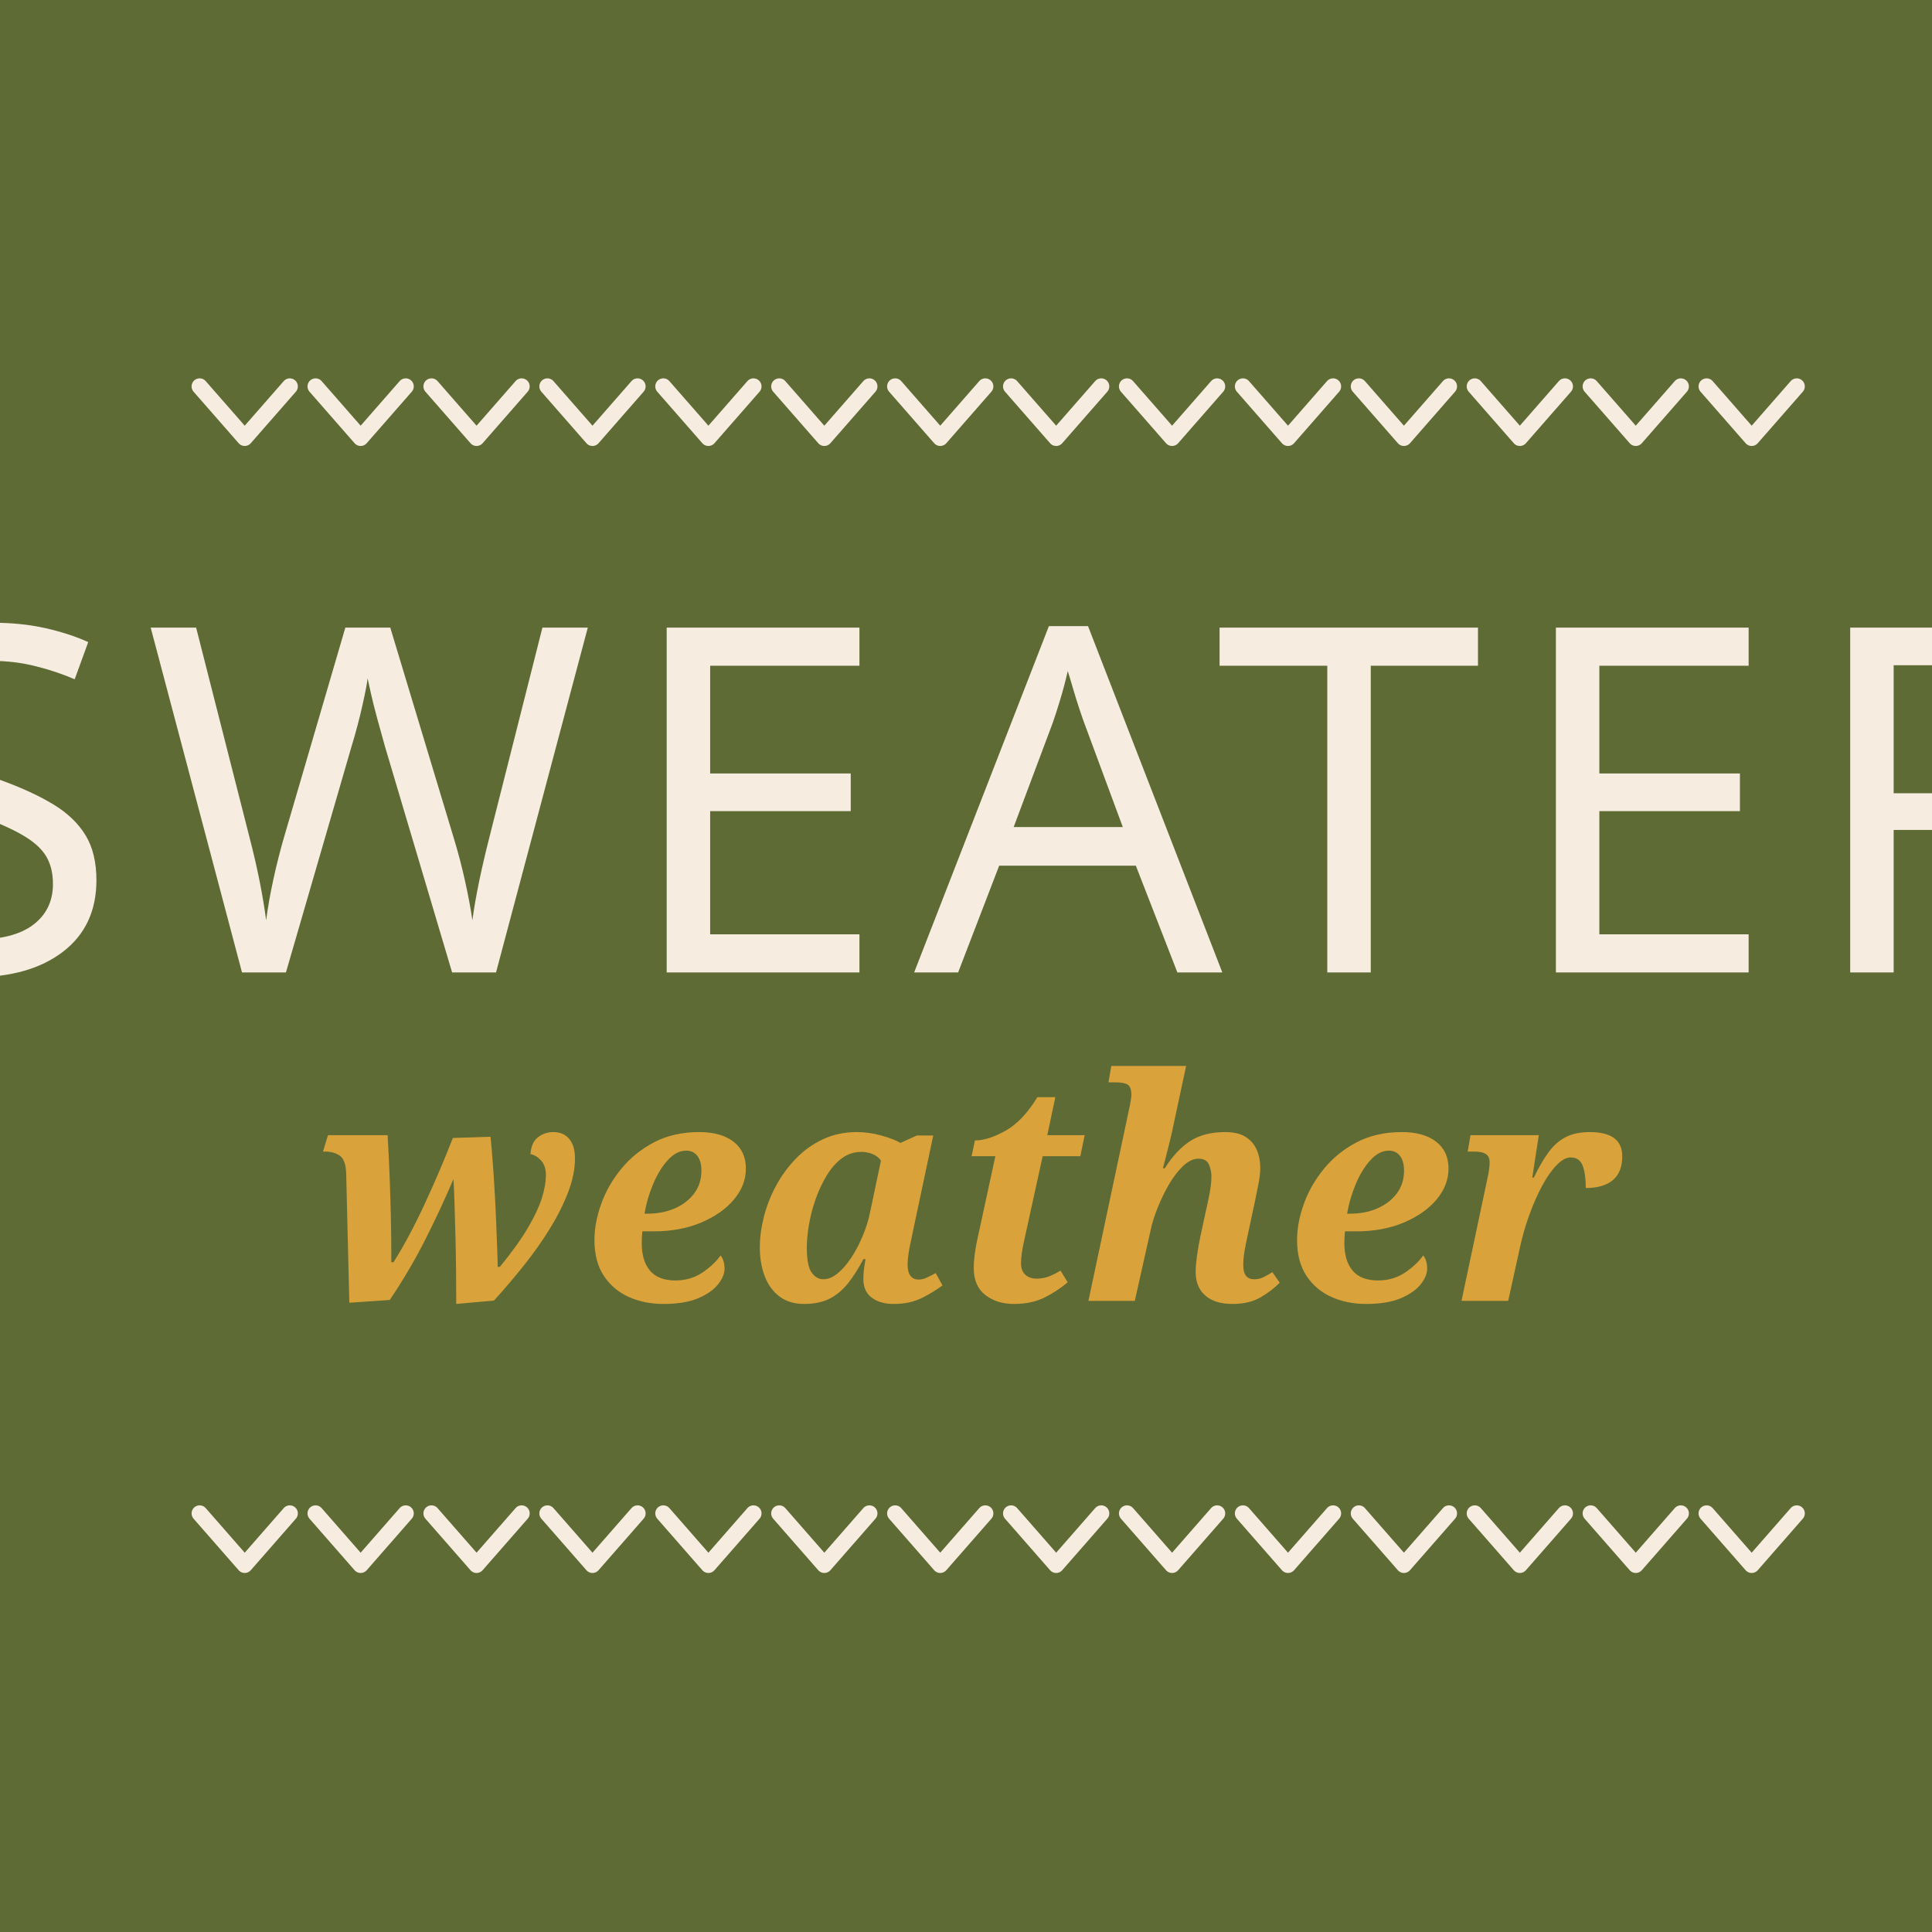
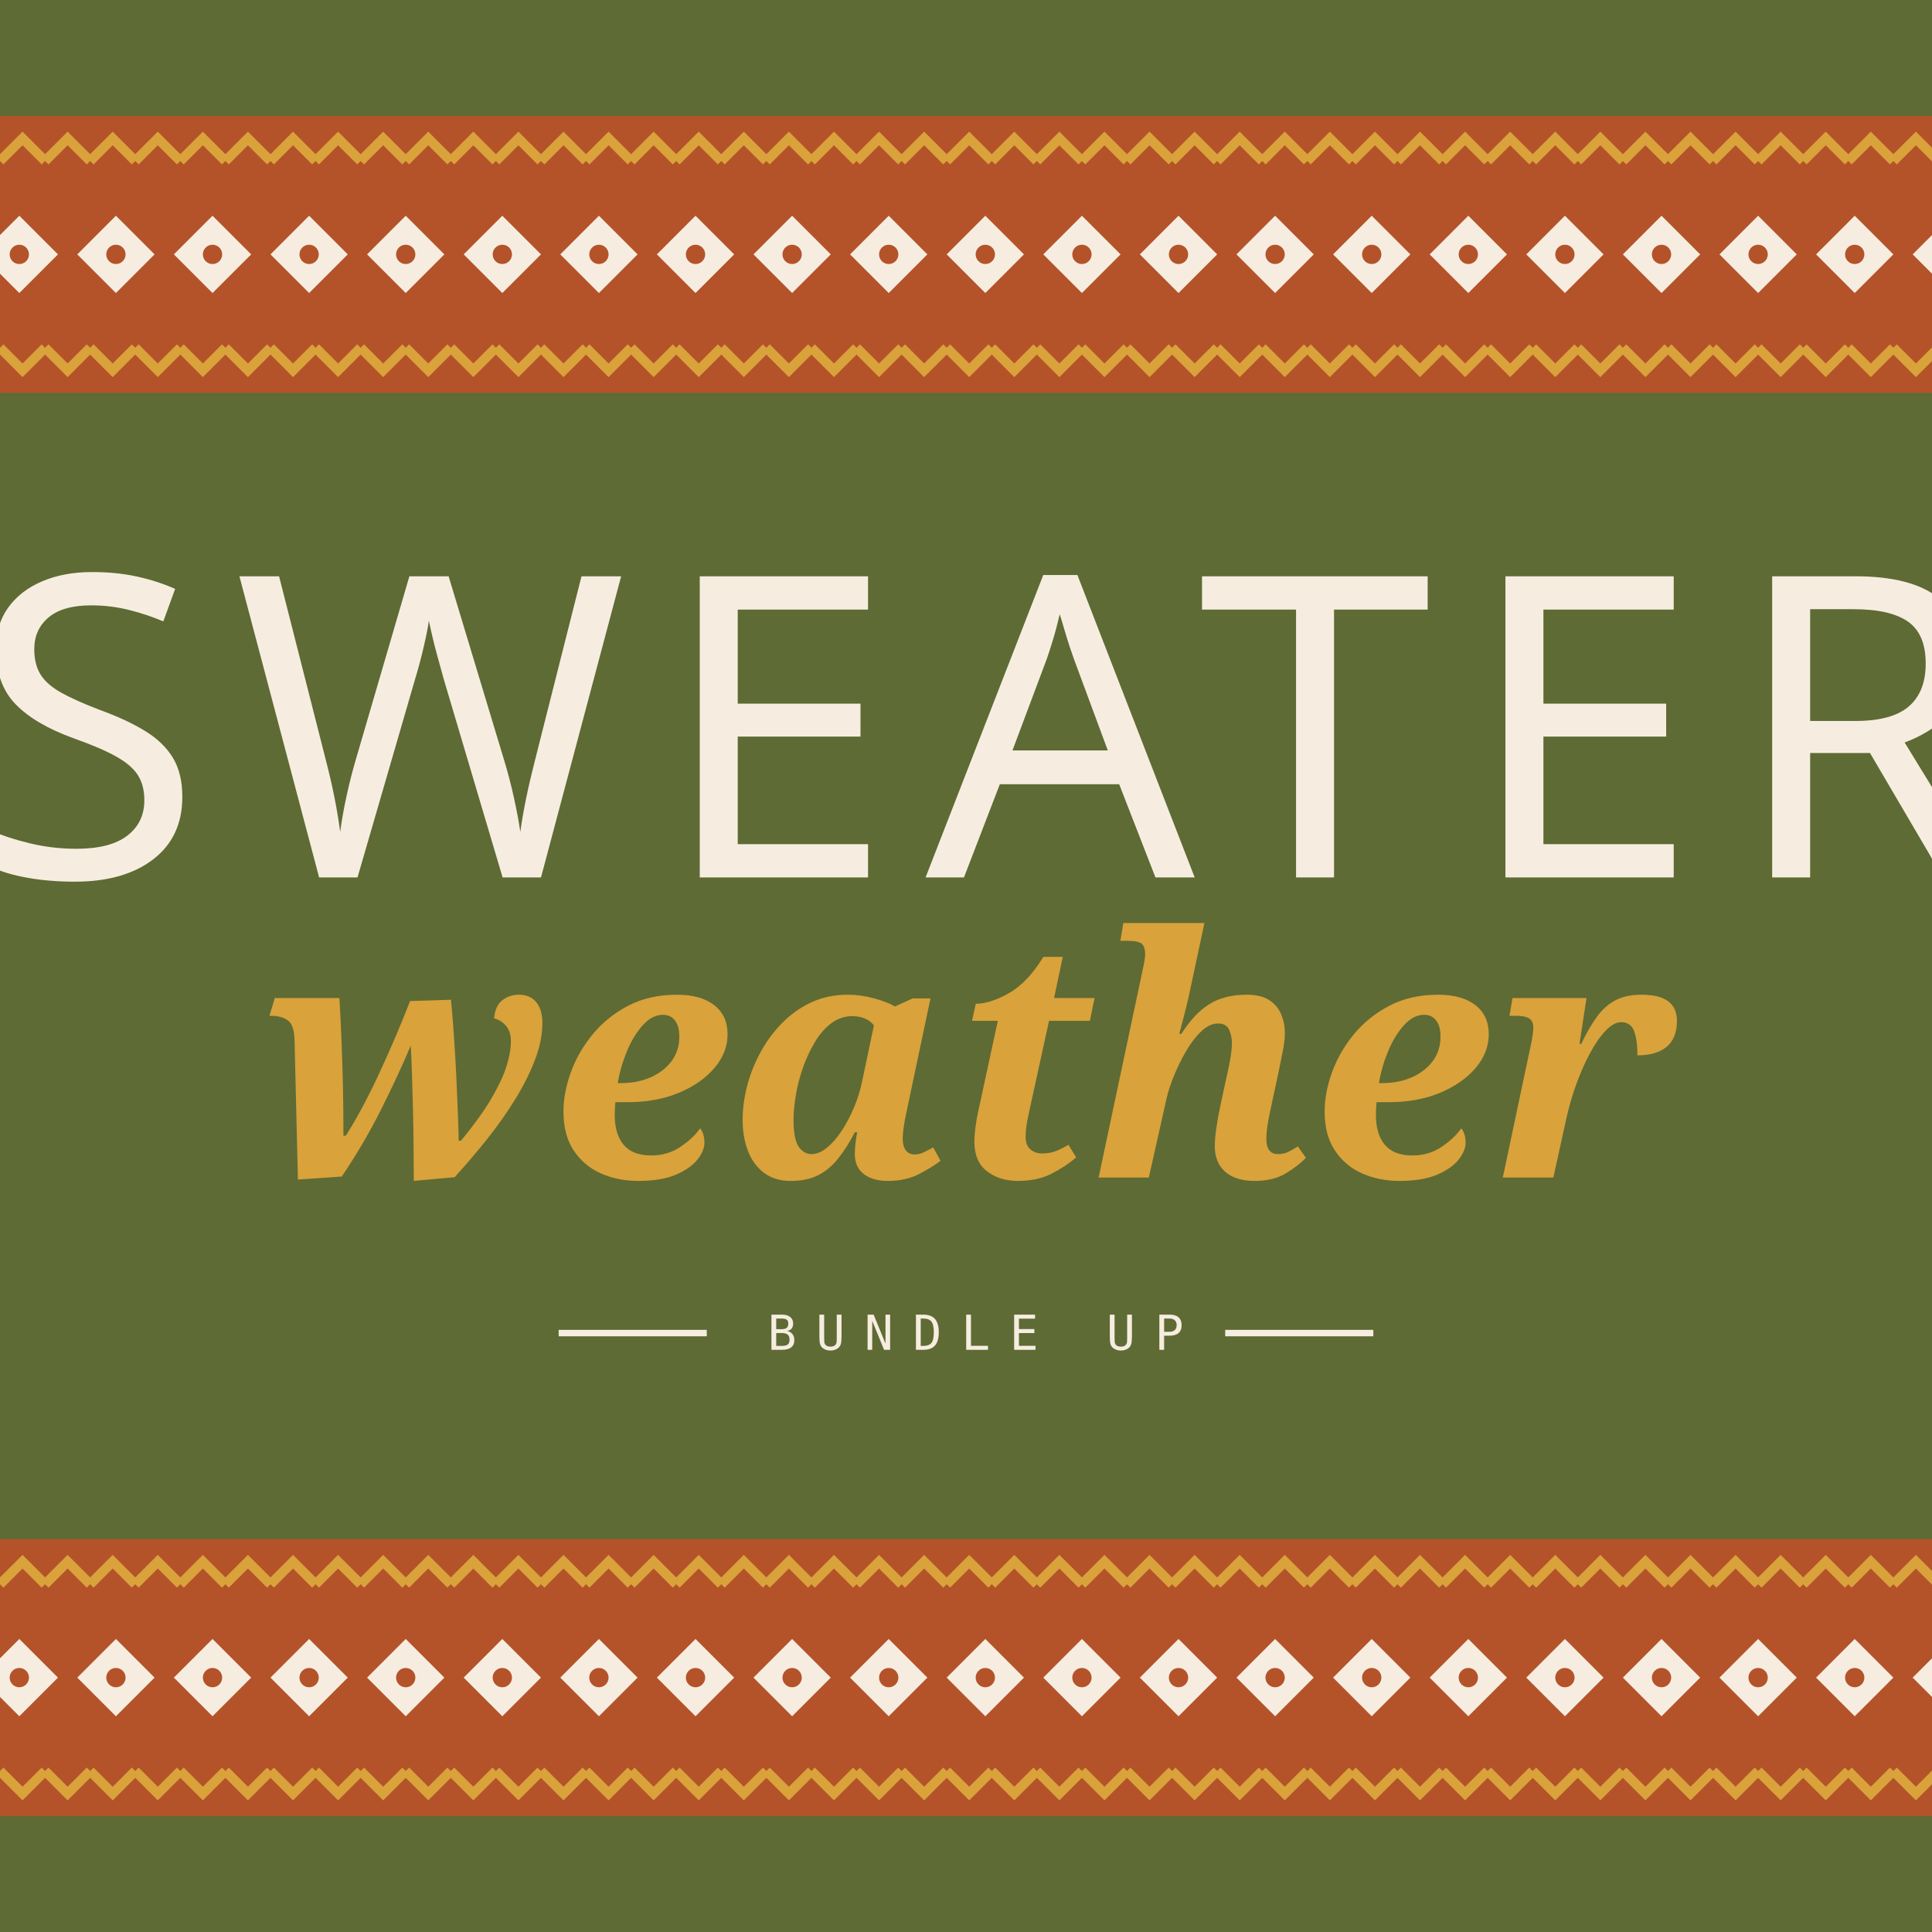
<svg xmlns="http://www.w3.org/2000/svg" viewBox="0 0 600 600">
  <rect width="600" height="600" fill="#5E6B34" />
-   <path d="M 62 120 l 14 16 l 14 -16" fill="none" stroke="#F6EDE0" stroke-width="5" stroke-linecap="round" stroke-linejoin="round" />
-   <path d="M 62 470 l 14 16 l 14 -16" fill="none" stroke="#F6EDE0" stroke-width="5" stroke-linecap="round" stroke-linejoin="round" />
-   <path d="M 98 120 l 14 16 l 14 -16" fill="none" stroke="#F6EDE0" stroke-width="5" stroke-linecap="round" stroke-linejoin="round" />
-   <path d="M 98 470 l 14 16 l 14 -16" fill="none" stroke="#F6EDE0" stroke-width="5" stroke-linecap="round" stroke-linejoin="round" />
-   <path d="M 134 120 l 14 16 l 14 -16" fill="none" stroke="#F6EDE0" stroke-width="5" stroke-linecap="round" stroke-linejoin="round" />
-   <path d="M 134 470 l 14 16 l 14 -16" fill="none" stroke="#F6EDE0" stroke-width="5" stroke-linecap="round" stroke-linejoin="round" />
-   <path d="M 170 120 l 14 16 l 14 -16" fill="none" stroke="#F6EDE0" stroke-width="5" stroke-linecap="round" stroke-linejoin="round" />
-   <path d="M 170 470 l 14 16 l 14 -16" fill="none" stroke="#F6EDE0" stroke-width="5" stroke-linecap="round" stroke-linejoin="round" />
-   <path d="M 206 120 l 14 16 l 14 -16" fill="none" stroke="#F6EDE0" stroke-width="5" stroke-linecap="round" stroke-linejoin="round" />
-   <path d="M 206 470 l 14 16 l 14 -16" fill="none" stroke="#F6EDE0" stroke-width="5" stroke-linecap="round" stroke-linejoin="round" />
-   <path d="M 242 120 l 14 16 l 14 -16" fill="none" stroke="#F6EDE0" stroke-width="5" stroke-linecap="round" stroke-linejoin="round" />
-   <path d="M 242 470 l 14 16 l 14 -16" fill="none" stroke="#F6EDE0" stroke-width="5" stroke-linecap="round" stroke-linejoin="round" />
-   <path d="M 278 120 l 14 16 l 14 -16" fill="none" stroke="#F6EDE0" stroke-width="5" stroke-linecap="round" stroke-linejoin="round" />
-   <path d="M 278 470 l 14 16 l 14 -16" fill="none" stroke="#F6EDE0" stroke-width="5" stroke-linecap="round" stroke-linejoin="round" />
-   <path d="M 314 120 l 14 16 l 14 -16" fill="none" stroke="#F6EDE0" stroke-width="5" stroke-linecap="round" stroke-linejoin="round" />
-   <path d="M 314 470 l 14 16 l 14 -16" fill="none" stroke="#F6EDE0" stroke-width="5" stroke-linecap="round" stroke-linejoin="round" />
-   <path d="M 350 120 l 14 16 l 14 -16" fill="none" stroke="#F6EDE0" stroke-width="5" stroke-linecap="round" stroke-linejoin="round" />
-   <path d="M 350 470 l 14 16 l 14 -16" fill="none" stroke="#F6EDE0" stroke-width="5" stroke-linecap="round" stroke-linejoin="round" />
-   <path d="M 386 120 l 14 16 l 14 -16" fill="none" stroke="#F6EDE0" stroke-width="5" stroke-linecap="round" stroke-linejoin="round" />
-   <path d="M 386 470 l 14 16 l 14 -16" fill="none" stroke="#F6EDE0" stroke-width="5" stroke-linecap="round" stroke-linejoin="round" />
-   <path d="M 422 120 l 14 16 l 14 -16" fill="none" stroke="#F6EDE0" stroke-width="5" stroke-linecap="round" stroke-linejoin="round" />
-   <path d="M 422 470 l 14 16 l 14 -16" fill="none" stroke="#F6EDE0" stroke-width="5" stroke-linecap="round" stroke-linejoin="round" />
-   <path d="M 458 120 l 14 16 l 14 -16" fill="none" stroke="#F6EDE0" stroke-width="5" stroke-linecap="round" stroke-linejoin="round" />
-   <path d="M 458 470 l 14 16 l 14 -16" fill="none" stroke="#F6EDE0" stroke-width="5" stroke-linecap="round" stroke-linejoin="round" />
-   <path d="M 494 120 l 14 16 l 14 -16" fill="none" stroke="#F6EDE0" stroke-width="5" stroke-linecap="round" stroke-linejoin="round" />
-   <path d="M 494 470 l 14 16 l 14 -16" fill="none" stroke="#F6EDE0" stroke-width="5" stroke-linecap="round" stroke-linejoin="round" />
-   <path d="M 530 120 l 14 16 l 14 -16" fill="none" stroke="#F6EDE0" stroke-width="5" stroke-linecap="round" stroke-linejoin="round" />
-   <path d="M 530 470 l 14 16 l 14 -16" fill="none" stroke="#F6EDE0" stroke-width="5" stroke-linecap="round" stroke-linejoin="round" />
-   <text x="304" y="302" text-anchor="middle" font-family="'Bebas Neue', Impact, sans-serif" font-size="150" letter-spacing="8" fill="#F6EDE0">SWEATER</text>
-   <text x="300" y="404" text-anchor="middle" font-family="'Playfair Display', Georgia, serif" font-style="italic" font-weight="700" font-size="96" fill="#D9A23B">weather</text>
+   <rect x="0" y="36" width="600" height="86" fill="#B4532A" />
+   <polygon points="-6,79 6,67 18,79 6,91" fill="#F6EDE0" />
+   <polygon points="24,79 36,67 48,79 36,91" fill="#F6EDE0" />
+   <polygon points="54,79 66,67 78,79 66,91" fill="#F6EDE0" />
+   <polygon points="84,79 96,67 108,79 96,91" fill="#F6EDE0" />
+   <polygon points="114,79 126,67 138,79 126,91" fill="#F6EDE0" />
+   <polygon points="144,79 156,67 168,79 156,91" fill="#F6EDE0" />
+   <polygon points="174,79 186,67 198,79 186,91" fill="#F6EDE0" />
+   <polygon points="204,79 216,67 228,79 216,91" fill="#F6EDE0" />
+   <polygon points="234,79 246,67 258,79 246,91" fill="#F6EDE0" />
+   <polygon points="264,79 276,67 288,79 276,91" fill="#F6EDE0" />
+   <polygon points="294,79 306,67 318,79 306,91" fill="#F6EDE0" />
+   <polygon points="324,79 336,67 348,79 336,91" fill="#F6EDE0" />
+   <polygon points="354,79 366,67 378,79 366,91" fill="#F6EDE0" />
+   <polygon points="384,79 396,67 408,79 396,91" fill="#F6EDE0" />
+   <polygon points="414,79 426,67 438,79 426,91" fill="#F6EDE0" />
+   <polygon points="444,79 456,67 468,79 456,91" fill="#F6EDE0" />
+   <polygon points="474,79 486,67 498,79 486,91" fill="#F6EDE0" />
+   <polygon points="504,79 516,67 528,79 516,91" fill="#F6EDE0" />
+   <polygon points="534,79 546,67 558,79 546,91" fill="#F6EDE0" />
+   <polygon points="564,79 576,67 588,79 576,91" fill="#F6EDE0" />
+   <polygon points="594,79 606,67 618,79 606,91" fill="#F6EDE0" />
+   <circle cx="6" cy="79" r="3" fill="#B4532A" />
+   <circle cx="36" cy="79" r="3" fill="#B4532A" />
+   <circle cx="66" cy="79" r="3" fill="#B4532A" />
+   <circle cx="96" cy="79" r="3" fill="#B4532A" />
+   <circle cx="126" cy="79" r="3" fill="#B4532A" />
+   <circle cx="156" cy="79" r="3" fill="#B4532A" />
+   <circle cx="186" cy="79" r="3" fill="#B4532A" />
+   <circle cx="216" cy="79" r="3" fill="#B4532A" />
+   <circle cx="246" cy="79" r="3" fill="#B4532A" />
+   <circle cx="276" cy="79" r="3" fill="#B4532A" />
+   <circle cx="306" cy="79" r="3" fill="#B4532A" />
+   <circle cx="336" cy="79" r="3" fill="#B4532A" />
+   <circle cx="366" cy="79" r="3" fill="#B4532A" />
+   <circle cx="396" cy="79" r="3" fill="#B4532A" />
+   <circle cx="426" cy="79" r="3" fill="#B4532A" />
+   <circle cx="456" cy="79" r="3" fill="#B4532A" />
+   <circle cx="486" cy="79" r="3" fill="#B4532A" />
+   <circle cx="516" cy="79" r="3" fill="#B4532A" />
+   <circle cx="546" cy="79" r="3" fill="#B4532A" />
+   <circle cx="576" cy="79" r="3" fill="#B4532A" />
+   <circle cx="606" cy="79" r="3" fill="#B4532A" />
+   <path d="M 0 50 l 7 -7 l 7 7" fill="none" stroke="#D9A23B" stroke-width="3" />
+   <path d="M 14 50 l 7 -7 l 7 7" fill="none" stroke="#D9A23B" stroke-width="3" />
+   <path d="M 28 50 l 7 -7 l 7 7" fill="none" stroke="#D9A23B" stroke-width="3" />
+   <path d="M 42 50 l 7 -7 l 7 7" fill="none" stroke="#D9A23B" stroke-width="3" />
+   <path d="M 56 50 l 7 -7 l 7 7" fill="none" stroke="#D9A23B" stroke-width="3" />
+   <path d="M 70 50 l 7 -7 l 7 7" fill="none" stroke="#D9A23B" stroke-width="3" />
+   <path d="M 84 50 l 7 -7 l 7 7" fill="none" stroke="#D9A23B" stroke-width="3" />
+   <path d="M 98 50 l 7 -7 l 7 7" fill="none" stroke="#D9A23B" stroke-width="3" />
+   <path d="M 112 50 l 7 -7 l 7 7" fill="none" stroke="#D9A23B" stroke-width="3" />
+   <path d="M 126 50 l 7 -7 l 7 7" fill="none" stroke="#D9A23B" stroke-width="3" />
+   <path d="M 140 50 l 7 -7 l 7 7" fill="none" stroke="#D9A23B" stroke-width="3" />
+   <path d="M 154 50 l 7 -7 l 7 7" fill="none" stroke="#D9A23B" stroke-width="3" />
+   <path d="M 168 50 l 7 -7 l 7 7" fill="none" stroke="#D9A23B" stroke-width="3" />
+   <path d="M 182 50 l 7 -7 l 7 7" fill="none" stroke="#D9A23B" stroke-width="3" />
+   <path d="M 196 50 l 7 -7 l 7 7" fill="none" stroke="#D9A23B" stroke-width="3" />
+   <path d="M 210 50 l 7 -7 l 7 7" fill="none" stroke="#D9A23B" stroke-width="3" />
+   <path d="M 224 50 l 7 -7 l 7 7" fill="none" stroke="#D9A23B" stroke-width="3" />
+   <path d="M 238 50 l 7 -7 l 7 7" fill="none" stroke="#D9A23B" stroke-width="3" />
+   <path d="M 252 50 l 7 -7 l 7 7" fill="none" stroke="#D9A23B" stroke-width="3" />
+   <path d="M 266 50 l 7 -7 l 7 7" fill="none" stroke="#D9A23B" stroke-width="3" />
+   <path d="M 280 50 l 7 -7 l 7 7" fill="none" stroke="#D9A23B" stroke-width="3" />
+   <path d="M 294 50 l 7 -7 l 7 7" fill="none" stroke="#D9A23B" stroke-width="3" />
+   <path d="M 308 50 l 7 -7 l 7 7" fill="none" stroke="#D9A23B" stroke-width="3" />
+   <path d="M 322 50 l 7 -7 l 7 7" fill="none" stroke="#D9A23B" stroke-width="3" />
+   <path d="M 336 50 l 7 -7 l 7 7" fill="none" stroke="#D9A23B" stroke-width="3" />
+   <path d="M 350 50 l 7 -7 l 7 7" fill="none" stroke="#D9A23B" stroke-width="3" />
+   <path d="M 364 50 l 7 -7 l 7 7" fill="none" stroke="#D9A23B" stroke-width="3" />
+   <path d="M 378 50 l 7 -7 l 7 7" fill="none" stroke="#D9A23B" stroke-width="3" />
+   <path d="M 392 50 l 7 -7 l 7 7" fill="none" stroke="#D9A23B" stroke-width="3" />
+   <path d="M 406 50 l 7 -7 l 7 7" fill="none" stroke="#D9A23B" stroke-width="3" />
+   <path d="M 420 50 l 7 -7 l 7 7" fill="none" stroke="#D9A23B" stroke-width="3" />
+   <path d="M 434 50 l 7 -7 l 7 7" fill="none" stroke="#D9A23B" stroke-width="3" />
+   <path d="M 448 50 l 7 -7 l 7 7" fill="none" stroke="#D9A23B" stroke-width="3" />
+   <path d="M 462 50 l 7 -7 l 7 7" fill="none" stroke="#D9A23B" stroke-width="3" />
+   <path d="M 476 50 l 7 -7 l 7 7" fill="none" stroke="#D9A23B" stroke-width="3" />
+   <path d="M 490 50 l 7 -7 l 7 7" fill="none" stroke="#D9A23B" stroke-width="3" />
+   <path d="M 504 50 l 7 -7 l 7 7" fill="none" stroke="#D9A23B" stroke-width="3" />
+   <path d="M 518 50 l 7 -7 l 7 7" fill="none" stroke="#D9A23B" stroke-width="3" />
+   <path d="M 532 50 l 7 -7 l 7 7" fill="none" stroke="#D9A23B" stroke-width="3" />
+   <path d="M 546 50 l 7 -7 l 7 7" fill="none" stroke="#D9A23B" stroke-width="3" />
+   <path d="M 560 50 l 7 -7 l 7 7" fill="none" stroke="#D9A23B" stroke-width="3" />
+   <path d="M 574 50 l 7 -7 l 7 7" fill="none" stroke="#D9A23B" stroke-width="3" />
+   <path d="M 588 50 l 7 -7 l 7 7" fill="none" stroke="#D9A23B" stroke-width="3" />
+   <path d="M 0 108 l 7 7 l 7 -7" fill="none" stroke="#D9A23B" stroke-width="3" />
+   <path d="M 14 108 l 7 7 l 7 -7" fill="none" stroke="#D9A23B" stroke-width="3" />
+   <path d="M 28 108 l 7 7 l 7 -7" fill="none" stroke="#D9A23B" stroke-width="3" />
+   <path d="M 42 108 l 7 7 l 7 -7" fill="none" stroke="#D9A23B" stroke-width="3" />
+   <path d="M 56 108 l 7 7 l 7 -7" fill="none" stroke="#D9A23B" stroke-width="3" />
+   <path d="M 70 108 l 7 7 l 7 -7" fill="none" stroke="#D9A23B" stroke-width="3" />
+   <path d="M 84 108 l 7 7 l 7 -7" fill="none" stroke="#D9A23B" stroke-width="3" />
+   <path d="M 98 108 l 7 7 l 7 -7" fill="none" stroke="#D9A23B" stroke-width="3" />
+   <path d="M 112 108 l 7 7 l 7 -7" fill="none" stroke="#D9A23B" stroke-width="3" />
+   <path d="M 126 108 l 7 7 l 7 -7" fill="none" stroke="#D9A23B" stroke-width="3" />
+   <path d="M 140 108 l 7 7 l 7 -7" fill="none" stroke="#D9A23B" stroke-width="3" />
+   <path d="M 154 108 l 7 7 l 7 -7" fill="none" stroke="#D9A23B" stroke-width="3" />
+   <path d="M 168 108 l 7 7 l 7 -7" fill="none" stroke="#D9A23B" stroke-width="3" />
+   <path d="M 182 108 l 7 7 l 7 -7" fill="none" stroke="#D9A23B" stroke-width="3" />
+   <path d="M 196 108 l 7 7 l 7 -7" fill="none" stroke="#D9A23B" stroke-width="3" />
+   <path d="M 210 108 l 7 7 l 7 -7" fill="none" stroke="#D9A23B" stroke-width="3" />
+   <path d="M 224 108 l 7 7 l 7 -7" fill="none" stroke="#D9A23B" stroke-width="3" />
+   <path d="M 238 108 l 7 7 l 7 -7" fill="none" stroke="#D9A23B" stroke-width="3" />
+   <path d="M 252 108 l 7 7 l 7 -7" fill="none" stroke="#D9A23B" stroke-width="3" />
+   <path d="M 266 108 l 7 7 l 7 -7" fill="none" stroke="#D9A23B" stroke-width="3" />
+   <path d="M 280 108 l 7 7 l 7 -7" fill="none" stroke="#D9A23B" stroke-width="3" />
+   <path d="M 294 108 l 7 7 l 7 -7" fill="none" stroke="#D9A23B" stroke-width="3" />
+   <path d="M 308 108 l 7 7 l 7 -7" fill="none" stroke="#D9A23B" stroke-width="3" />
+   <path d="M 322 108 l 7 7 l 7 -7" fill="none" stroke="#D9A23B" stroke-width="3" />
+   <path d="M 336 108 l 7 7 l 7 -7" fill="none" stroke="#D9A23B" stroke-width="3" />
+   <path d="M 350 108 l 7 7 l 7 -7" fill="none" stroke="#D9A23B" stroke-width="3" />
+   <path d="M 364 108 l 7 7 l 7 -7" fill="none" stroke="#D9A23B" stroke-width="3" />
+   <path d="M 378 108 l 7 7 l 7 -7" fill="none" stroke="#D9A23B" stroke-width="3" />
+   <path d="M 392 108 l 7 7 l 7 -7" fill="none" stroke="#D9A23B" stroke-width="3" />
+   <path d="M 406 108 l 7 7 l 7 -7" fill="none" stroke="#D9A23B" stroke-width="3" />
+   <path d="M 420 108 l 7 7 l 7 -7" fill="none" stroke="#D9A23B" stroke-width="3" />
+   <path d="M 434 108 l 7 7 l 7 -7" fill="none" stroke="#D9A23B" stroke-width="3" />
+   <path d="M 448 108 l 7 7 l 7 -7" fill="none" stroke="#D9A23B" stroke-width="3" />
+   <path d="M 462 108 l 7 7 l 7 -7" fill="none" stroke="#D9A23B" stroke-width="3" />
+   <path d="M 476 108 l 7 7 l 7 -7" fill="none" stroke="#D9A23B" stroke-width="3" />
+   <path d="M 490 108 l 7 7 l 7 -7" fill="none" stroke="#D9A23B" stroke-width="3" />
+   <path d="M 504 108 l 7 7 l 7 -7" fill="none" stroke="#D9A23B" stroke-width="3" />
+   <path d="M 518 108 l 7 7 l 7 -7" fill="none" stroke="#D9A23B" stroke-width="3" />
+   <path d="M 532 108 l 7 7 l 7 -7" fill="none" stroke="#D9A23B" stroke-width="3" />
+   <path d="M 546 108 l 7 7 l 7 -7" fill="none" stroke="#D9A23B" stroke-width="3" />
+   <path d="M 560 108 l 7 7 l 7 -7" fill="none" stroke="#D9A23B" stroke-width="3" />
+   <path d="M 574 108 l 7 7 l 7 -7" fill="none" stroke="#D9A23B" stroke-width="3" />
+   <path d="M 588 108 l 7 7 l 7 -7" fill="none" stroke="#D9A23B" stroke-width="3" />
+   <rect x="0" y="478" width="600" height="86" fill="#B4532A" />
+   <polygon points="-6,521 6,509 18,521 6,533" fill="#F6EDE0" />
+   <polygon points="24,521 36,509 48,521 36,533" fill="#F6EDE0" />
+   <polygon points="54,521 66,509 78,521 66,533" fill="#F6EDE0" />
+   <polygon points="84,521 96,509 108,521 96,533" fill="#F6EDE0" />
+   <polygon points="114,521 126,509 138,521 126,533" fill="#F6EDE0" />
+   <polygon points="144,521 156,509 168,521 156,533" fill="#F6EDE0" />
+   <polygon points="174,521 186,509 198,521 186,533" fill="#F6EDE0" />
+   <polygon points="204,521 216,509 228,521 216,533" fill="#F6EDE0" />
+   <polygon points="234,521 246,509 258,521 246,533" fill="#F6EDE0" />
+   <polygon points="264,521 276,509 288,521 276,533" fill="#F6EDE0" />
+   <polygon points="294,521 306,509 318,521 306,533" fill="#F6EDE0" />
+   <polygon points="324,521 336,509 348,521 336,533" fill="#F6EDE0" />
+   <polygon points="354,521 366,509 378,521 366,533" fill="#F6EDE0" />
+   <polygon points="384,521 396,509 408,521 396,533" fill="#F6EDE0" />
+   <polygon points="414,521 426,509 438,521 426,533" fill="#F6EDE0" />
+   <polygon points="444,521 456,509 468,521 456,533" fill="#F6EDE0" />
+   <polygon points="474,521 486,509 498,521 486,533" fill="#F6EDE0" />
+   <polygon points="504,521 516,509 528,521 516,533" fill="#F6EDE0" />
+   <polygon points="534,521 546,509 558,521 546,533" fill="#F6EDE0" />
+   <polygon points="564,521 576,509 588,521 576,533" fill="#F6EDE0" />
+   <polygon points="594,521 606,509 618,521 606,533" fill="#F6EDE0" />
+   <circle cx="6" cy="521" r="3" fill="#B4532A" />
+   <circle cx="36" cy="521" r="3" fill="#B4532A" />
+   <circle cx="66" cy="521" r="3" fill="#B4532A" />
+   <circle cx="96" cy="521" r="3" fill="#B4532A" />
+   <circle cx="126" cy="521" r="3" fill="#B4532A" />
+   <circle cx="156" cy="521" r="3" fill="#B4532A" />
+   <circle cx="186" cy="521" r="3" fill="#B4532A" />
+   <circle cx="216" cy="521" r="3" fill="#B4532A" />
+   <circle cx="246" cy="521" r="3" fill="#B4532A" />
+   <circle cx="276" cy="521" r="3" fill="#B4532A" />
+   <circle cx="306" cy="521" r="3" fill="#B4532A" />
+   <circle cx="336" cy="521" r="3" fill="#B4532A" />
+   <circle cx="366" cy="521" r="3" fill="#B4532A" />
+   <circle cx="396" cy="521" r="3" fill="#B4532A" />
+   <circle cx="426" cy="521" r="3" fill="#B4532A" />
+   <circle cx="456" cy="521" r="3" fill="#B4532A" />
+   <circle cx="486" cy="521" r="3" fill="#B4532A" />
+   <circle cx="516" cy="521" r="3" fill="#B4532A" />
+   <circle cx="546" cy="521" r="3" fill="#B4532A" />
+   <circle cx="576" cy="521" r="3" fill="#B4532A" />
+   <circle cx="606" cy="521" r="3" fill="#B4532A" />
+   <path d="M 0 492 l 7 -7 l 7 7" fill="none" stroke="#D9A23B" stroke-width="3" />
+   <path d="M 14 492 l 7 -7 l 7 7" fill="none" stroke="#D9A23B" stroke-width="3" />
+   <path d="M 28 492 l 7 -7 l 7 7" fill="none" stroke="#D9A23B" stroke-width="3" />
+   <path d="M 42 492 l 7 -7 l 7 7" fill="none" stroke="#D9A23B" stroke-width="3" />
+   <path d="M 56 492 l 7 -7 l 7 7" fill="none" stroke="#D9A23B" stroke-width="3" />
+   <path d="M 70 492 l 7 -7 l 7 7" fill="none" stroke="#D9A23B" stroke-width="3" />
+   <path d="M 84 492 l 7 -7 l 7 7" fill="none" stroke="#D9A23B" stroke-width="3" />
+   <path d="M 98 492 l 7 -7 l 7 7" fill="none" stroke="#D9A23B" stroke-width="3" />
+   <path d="M 112 492 l 7 -7 l 7 7" fill="none" stroke="#D9A23B" stroke-width="3" />
+   <path d="M 126 492 l 7 -7 l 7 7" fill="none" stroke="#D9A23B" stroke-width="3" />
+   <path d="M 140 492 l 7 -7 l 7 7" fill="none" stroke="#D9A23B" stroke-width="3" />
+   <path d="M 154 492 l 7 -7 l 7 7" fill="none" stroke="#D9A23B" stroke-width="3" />
+   <path d="M 168 492 l 7 -7 l 7 7" fill="none" stroke="#D9A23B" stroke-width="3" />
+   <path d="M 182 492 l 7 -7 l 7 7" fill="none" stroke="#D9A23B" stroke-width="3" />
+   <path d="M 196 492 l 7 -7 l 7 7" fill="none" stroke="#D9A23B" stroke-width="3" />
+   <path d="M 210 492 l 7 -7 l 7 7" fill="none" stroke="#D9A23B" stroke-width="3" />
+   <path d="M 224 492 l 7 -7 l 7 7" fill="none" stroke="#D9A23B" stroke-width="3" />
+   <path d="M 238 492 l 7 -7 l 7 7" fill="none" stroke="#D9A23B" stroke-width="3" />
+   <path d="M 252 492 l 7 -7 l 7 7" fill="none" stroke="#D9A23B" stroke-width="3" />
+   <path d="M 266 492 l 7 -7 l 7 7" fill="none" stroke="#D9A23B" stroke-width="3" />
+   <path d="M 280 492 l 7 -7 l 7 7" fill="none" stroke="#D9A23B" stroke-width="3" />
+   <path d="M 294 492 l 7 -7 l 7 7" fill="none" stroke="#D9A23B" stroke-width="3" />
+   <path d="M 308 492 l 7 -7 l 7 7" fill="none" stroke="#D9A23B" stroke-width="3" />
+   <path d="M 322 492 l 7 -7 l 7 7" fill="none" stroke="#D9A23B" stroke-width="3" />
+   <path d="M 336 492 l 7 -7 l 7 7" fill="none" stroke="#D9A23B" stroke-width="3" />
+   <path d="M 350 492 l 7 -7 l 7 7" fill="none" stroke="#D9A23B" stroke-width="3" />
+   <path d="M 364 492 l 7 -7 l 7 7" fill="none" stroke="#D9A23B" stroke-width="3" />
+   <path d="M 378 492 l 7 -7 l 7 7" fill="none" stroke="#D9A23B" stroke-width="3" />
+   <path d="M 392 492 l 7 -7 l 7 7" fill="none" stroke="#D9A23B" stroke-width="3" />
+   <path d="M 406 492 l 7 -7 l 7 7" fill="none" stroke="#D9A23B" stroke-width="3" />
+   <path d="M 420 492 l 7 -7 l 7 7" fill="none" stroke="#D9A23B" stroke-width="3" />
+   <path d="M 434 492 l 7 -7 l 7 7" fill="none" stroke="#D9A23B" stroke-width="3" />
+   <path d="M 448 492 l 7 -7 l 7 7" fill="none" stroke="#D9A23B" stroke-width="3" />
+   <path d="M 462 492 l 7 -7 l 7 7" fill="none" stroke="#D9A23B" stroke-width="3" />
+   <path d="M 476 492 l 7 -7 l 7 7" fill="none" stroke="#D9A23B" stroke-width="3" />
+   <path d="M 490 492 l 7 -7 l 7 7" fill="none" stroke="#D9A23B" stroke-width="3" />
+   <path d="M 504 492 l 7 -7 l 7 7" fill="none" stroke="#D9A23B" stroke-width="3" />
+   <path d="M 518 492 l 7 -7 l 7 7" fill="none" stroke="#D9A23B" stroke-width="3" />
+   <path d="M 532 492 l 7 -7 l 7 7" fill="none" stroke="#D9A23B" stroke-width="3" />
+   <path d="M 546 492 l 7 -7 l 7 7" fill="none" stroke="#D9A23B" stroke-width="3" />
+   <path d="M 560 492 l 7 -7 l 7 7" fill="none" stroke="#D9A23B" stroke-width="3" />
+   <path d="M 574 492 l 7 -7 l 7 7" fill="none" stroke="#D9A23B" stroke-width="3" />
+   <path d="M 588 492 l 7 -7 l 7 7" fill="none" stroke="#D9A23B" stroke-width="3" />
+   <path d="M 0 550 l 7 7 l 7 -7" fill="none" stroke="#D9A23B" stroke-width="3" />
+   <path d="M 14 550 l 7 7 l 7 -7" fill="none" stroke="#D9A23B" stroke-width="3" />
+   <path d="M 28 550 l 7 7 l 7 -7" fill="none" stroke="#D9A23B" stroke-width="3" />
+   <path d="M 42 550 l 7 7 l 7 -7" fill="none" stroke="#D9A23B" stroke-width="3" />
+   <path d="M 56 550 l 7 7 l 7 -7" fill="none" stroke="#D9A23B" stroke-width="3" />
+   <path d="M 70 550 l 7 7 l 7 -7" fill="none" stroke="#D9A23B" stroke-width="3" />
+   <path d="M 84 550 l 7 7 l 7 -7" fill="none" stroke="#D9A23B" stroke-width="3" />
+   <path d="M 98 550 l 7 7 l 7 -7" fill="none" stroke="#D9A23B" stroke-width="3" />
+   <path d="M 112 550 l 7 7 l 7 -7" fill="none" stroke="#D9A23B" stroke-width="3" />
+   <path d="M 126 550 l 7 7 l 7 -7" fill="none" stroke="#D9A23B" stroke-width="3" />
+   <path d="M 140 550 l 7 7 l 7 -7" fill="none" stroke="#D9A23B" stroke-width="3" />
+   <path d="M 154 550 l 7 7 l 7 -7" fill="none" stroke="#D9A23B" stroke-width="3" />
+   <path d="M 168 550 l 7 7 l 7 -7" fill="none" stroke="#D9A23B" stroke-width="3" />
+   <path d="M 182 550 l 7 7 l 7 -7" fill="none" stroke="#D9A23B" stroke-width="3" />
+   <path d="M 196 550 l 7 7 l 7 -7" fill="none" stroke="#D9A23B" stroke-width="3" />
+   <path d="M 210 550 l 7 7 l 7 -7" fill="none" stroke="#D9A23B" stroke-width="3" />
+   <path d="M 224 550 l 7 7 l 7 -7" fill="none" stroke="#D9A23B" stroke-width="3" />
+   <path d="M 238 550 l 7 7 l 7 -7" fill="none" stroke="#D9A23B" stroke-width="3" />
+   <path d="M 252 550 l 7 7 l 7 -7" fill="none" stroke="#D9A23B" stroke-width="3" />
+   <path d="M 266 550 l 7 7 l 7 -7" fill="none" stroke="#D9A23B" stroke-width="3" />
+   <path d="M 280 550 l 7 7 l 7 -7" fill="none" stroke="#D9A23B" stroke-width="3" />
+   <path d="M 294 550 l 7 7 l 7 -7" fill="none" stroke="#D9A23B" stroke-width="3" />
+   <path d="M 308 550 l 7 7 l 7 -7" fill="none" stroke="#D9A23B" stroke-width="3" />
+   <path d="M 322 550 l 7 7 l 7 -7" fill="none" stroke="#D9A23B" stroke-width="3" />
+   <path d="M 336 550 l 7 7 l 7 -7" fill="none" stroke="#D9A23B" stroke-width="3" />
+   <path d="M 350 550 l 7 7 l 7 -7" fill="none" stroke="#D9A23B" stroke-width="3" />
+   <path d="M 364 550 l 7 7 l 7 -7" fill="none" stroke="#D9A23B" stroke-width="3" />
+   <path d="M 378 550 l 7 7 l 7 -7" fill="none" stroke="#D9A23B" stroke-width="3" />
+   <path d="M 392 550 l 7 7 l 7 -7" fill="none" stroke="#D9A23B" stroke-width="3" />
+   <path d="M 406 550 l 7 7 l 7 -7" fill="none" stroke="#D9A23B" stroke-width="3" />
+   <path d="M 420 550 l 7 7 l 7 -7" fill="none" stroke="#D9A23B" stroke-width="3" />
+   <path d="M 434 550 l 7 7 l 7 -7" fill="none" stroke="#D9A23B" stroke-width="3" />
+   <path d="M 448 550 l 7 7 l 7 -7" fill="none" stroke="#D9A23B" stroke-width="3" />
+   <path d="M 462 550 l 7 7 l 7 -7" fill="none" stroke="#D9A23B" stroke-width="3" />
+   <path d="M 476 550 l 7 7 l 7 -7" fill="none" stroke="#D9A23B" stroke-width="3" />
+   <path d="M 490 550 l 7 7 l 7 -7" fill="none" stroke="#D9A23B" stroke-width="3" />
+   <path d="M 504 550 l 7 7 l 7 -7" fill="none" stroke="#D9A23B" stroke-width="3" />
+   <path d="M 518 550 l 7 7 l 7 -7" fill="none" stroke="#D9A23B" stroke-width="3" />
+   <path d="M 532 550 l 7 7 l 7 -7" fill="none" stroke="#D9A23B" stroke-width="3" />
+   <path d="M 546 550 l 7 7 l 7 -7" fill="none" stroke="#D9A23B" stroke-width="3" />
+   <path d="M 560 550 l 7 7 l 7 -7" fill="none" stroke="#D9A23B" stroke-width="3" />
+   <path d="M 574 550 l 7 7 l 7 -7" fill="none" stroke="#D9A23B" stroke-width="3" />
+   <path d="M 588 550 l 7 7 l 7 -7" fill="none" stroke="#D9A23B" stroke-width="3" />
+   <text x="305" y="272.5" text-anchor="middle" font-family="'Bebas Neue', Impact, sans-serif" font-size="131" letter-spacing="10" fill="#F6EDE0">SWEATER</text>
+   <text x="300" y="365.7" text-anchor="middle" font-family="'Playfair Display', Georgia, serif" font-style="italic" font-weight="700" font-size="104" fill="#D9A23B">weather</text>
+   <text x="303" y="419.2" text-anchor="middle" font-family="'DM Mono', ui-monospace, monospace" font-weight="500" font-size="15" letter-spacing="6" fill="#F6EDE0">BUNDLE UP</text>
+   <line x1="173.5" y1="414.0" x2="219.5" y2="414.0" stroke="#F6EDE0" stroke-width="2" />
+   <line x1="380.5" y1="414.0" x2="426.5" y2="414.0" stroke="#F6EDE0" stroke-width="2" />
</svg>
